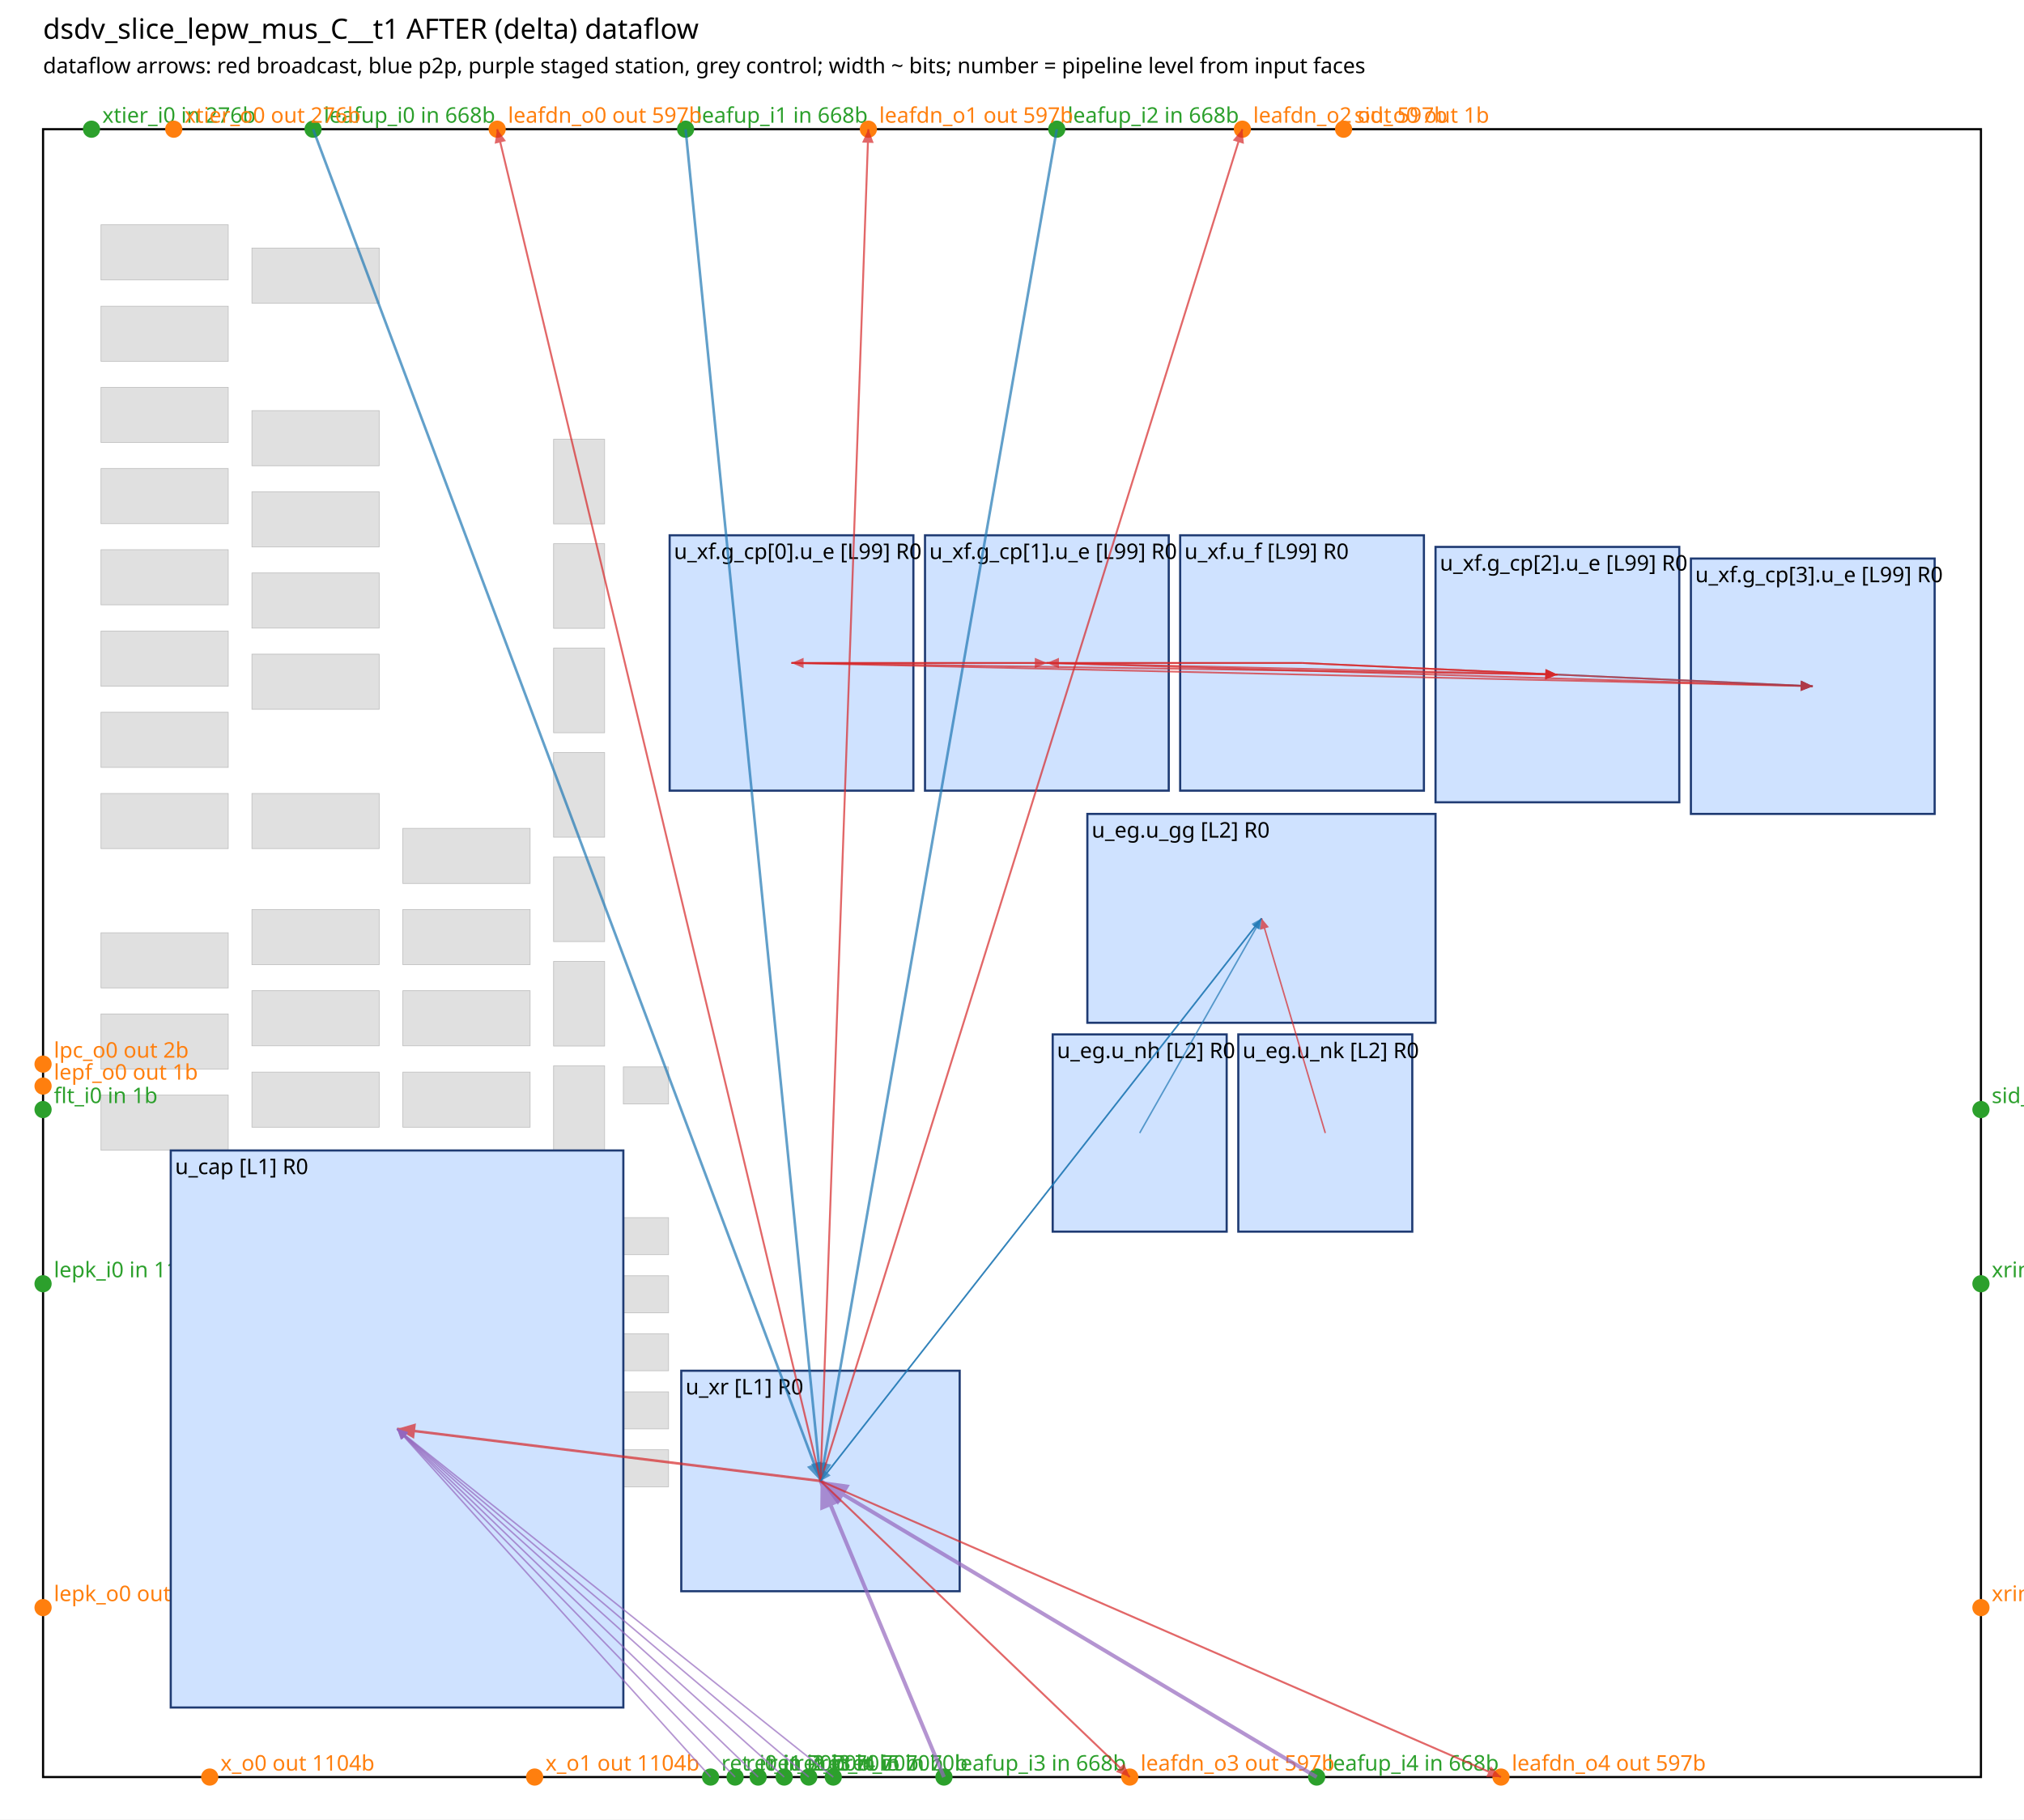
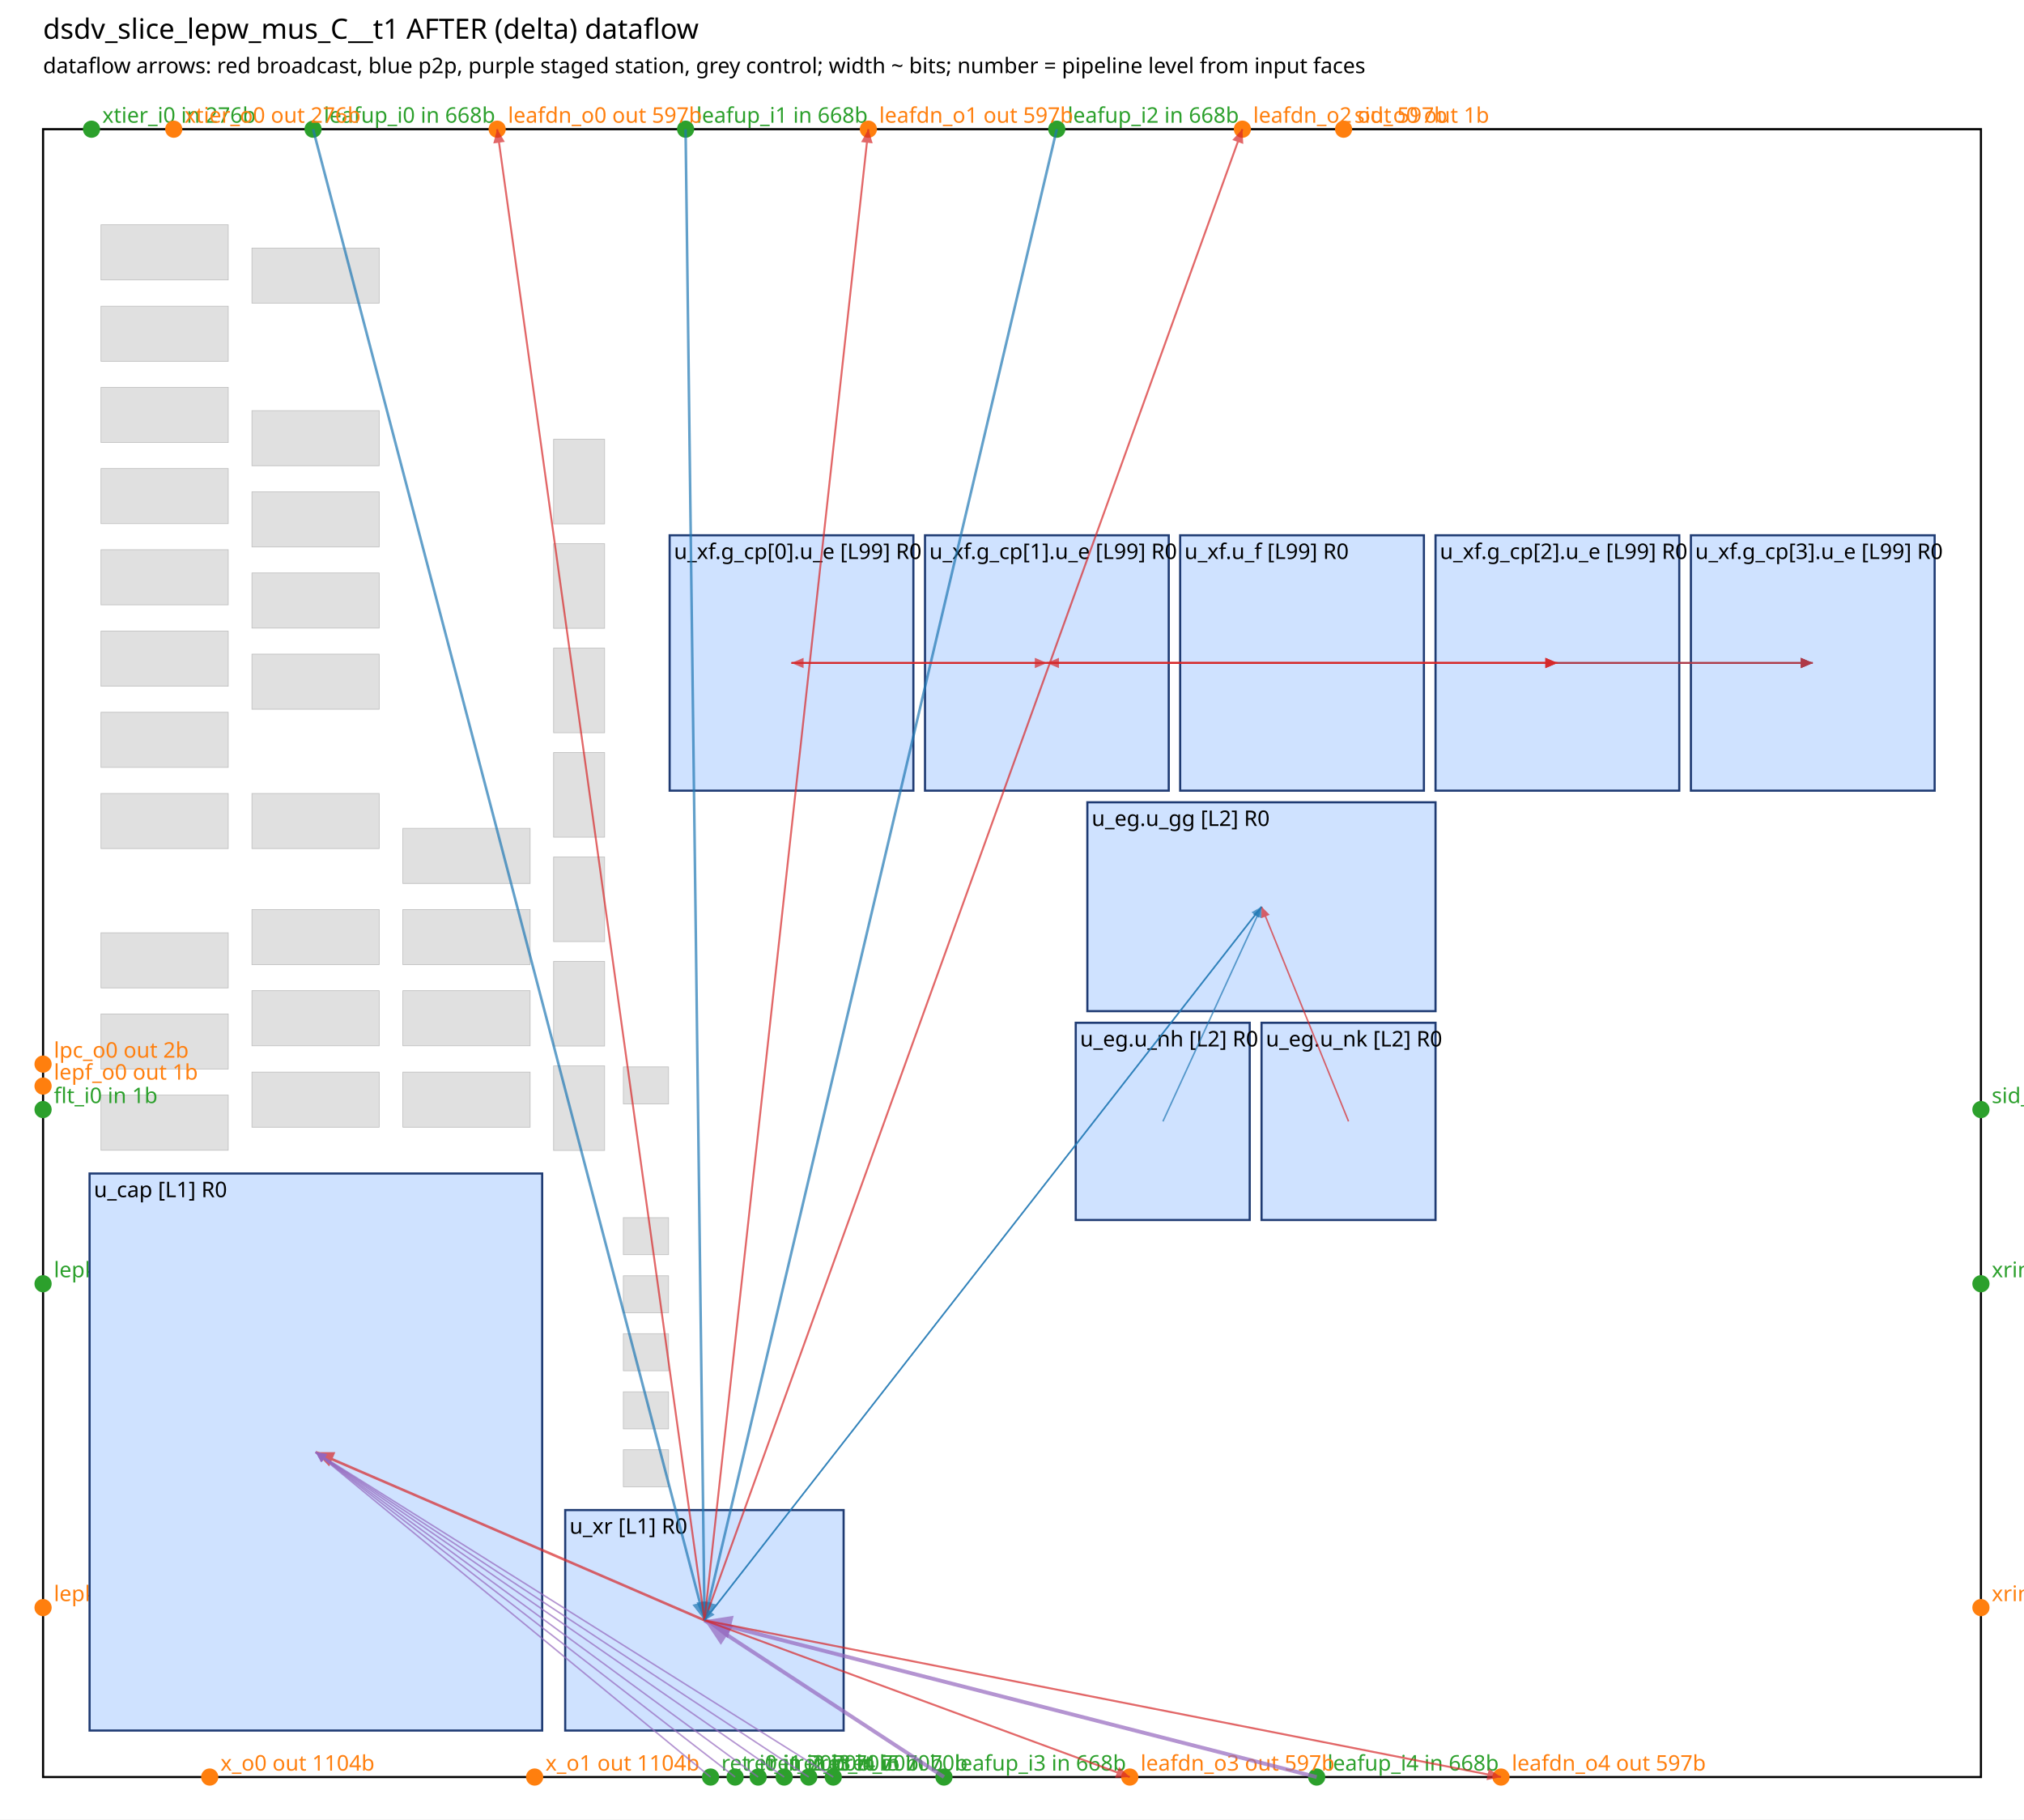
<svg xmlns="http://www.w3.org/2000/svg" width="940" height="845" font-family="sans-serif" font-size="10">
  <defs>
    <marker id="ar" markerWidth="8" markerHeight="8" refX="7" refY="3" orient="auto">
      <path d="M0,0 L7,3 L0,6 z" fill="context-stroke" />
    </marker>
  </defs>
  <rect width="100%" height="100%" fill="white" />
  <text x="20" y="18" font-size="13">dsdv_slice_lepw_mus_C__t1 AFTER (delta) dataflow</text>
  <text x="20" y="34">dataflow arrows: red broadcast, blue p2p, purple staged station, grey control; width ~ bits; number = pipeline level from input faces</text>
  <rect x="20.0" y="60.0" width="900.0" height="765.3" fill="none" stroke="black" />
  <rect x="46.9" y="508.6" width="59.1" height="25.6" fill="#e0e0e0" stroke="#bbb" stroke-width="0.3" />
  <rect x="46.9" y="470.9" width="59.1" height="25.6" fill="#e0e0e0" stroke="#bbb" stroke-width="0.3" />
  <rect x="46.9" y="433.2" width="59.1" height="25.6" fill="#e0e0e0" stroke="#bbb" stroke-width="0.3" />
  <rect x="46.9" y="368.5" width="59.1" height="25.6" fill="#e0e0e0" stroke="#bbb" stroke-width="0.3" />
  <rect x="46.9" y="330.8" width="59.1" height="25.6" fill="#e0e0e0" stroke="#bbb" stroke-width="0.3" />
  <rect x="46.9" y="293.1" width="59.1" height="25.6" fill="#e0e0e0" stroke="#bbb" stroke-width="0.3" />
  <rect x="46.9" y="255.3" width="59.1" height="25.6" fill="#e0e0e0" stroke="#bbb" stroke-width="0.3" />
  <rect x="46.9" y="217.6" width="59.1" height="25.6" fill="#e0e0e0" stroke="#bbb" stroke-width="0.3" />
  <rect x="46.9" y="179.9" width="59.1" height="25.6" fill="#e0e0e0" stroke="#bbb" stroke-width="0.3" />
  <rect x="46.9" y="142.2" width="59.1" height="25.6" fill="#e0e0e0" stroke="#bbb" stroke-width="0.3" />
  <rect x="46.9" y="104.4" width="59.1" height="25.6" fill="#e0e0e0" stroke="#bbb" stroke-width="0.3" />
  <rect x="117.0" y="497.9" width="59.1" height="25.6" fill="#e0e0e0" stroke="#bbb" stroke-width="0.3" />
  <rect x="117.0" y="460.1" width="59.1" height="25.6" fill="#e0e0e0" stroke="#bbb" stroke-width="0.3" />
  <rect x="117.0" y="422.4" width="59.1" height="25.6" fill="#e0e0e0" stroke="#bbb" stroke-width="0.3" />
  <rect x="117.0" y="368.5" width="59.1" height="25.6" fill="#e0e0e0" stroke="#bbb" stroke-width="0.3" />
  <rect x="117.0" y="303.8" width="59.1" height="25.6" fill="#e0e0e0" stroke="#bbb" stroke-width="0.3" />
  <rect x="117.0" y="266.1" width="59.1" height="25.6" fill="#e0e0e0" stroke="#bbb" stroke-width="0.3" />
  <rect x="117.0" y="228.4" width="59.1" height="25.6" fill="#e0e0e0" stroke="#bbb" stroke-width="0.3" />
  <rect x="117.0" y="190.7" width="59.1" height="25.6" fill="#e0e0e0" stroke="#bbb" stroke-width="0.3" />
  <rect x="117.0" y="115.2" width="59.1" height="25.6" fill="#e0e0e0" stroke="#bbb" stroke-width="0.3" />
  <rect x="187.1" y="497.9" width="59.1" height="25.6" fill="#e0e0e0" stroke="#bbb" stroke-width="0.3" />
  <rect x="187.1" y="460.1" width="59.1" height="25.6" fill="#e0e0e0" stroke="#bbb" stroke-width="0.3" />
  <rect x="187.1" y="422.4" width="59.1" height="25.6" fill="#e0e0e0" stroke="#bbb" stroke-width="0.3" />
  <rect x="187.1" y="384.7" width="59.1" height="25.6" fill="#e0e0e0" stroke="#bbb" stroke-width="0.3" />
  <rect x="257.1" y="495.0" width="23.7" height="39.3" fill="#e0e0e0" stroke="#bbb" stroke-width="0.3" />
  <rect x="257.1" y="446.5" width="23.7" height="39.3" fill="#e0e0e0" stroke="#bbb" stroke-width="0.3" />
  <rect x="257.1" y="398.0" width="23.7" height="39.3" fill="#e0e0e0" stroke="#bbb" stroke-width="0.3" />
  <rect x="257.1" y="349.5" width="23.7" height="39.3" fill="#e0e0e0" stroke="#bbb" stroke-width="0.3" />
  <rect x="257.1" y="301.0" width="23.7" height="39.3" fill="#e0e0e0" stroke="#bbb" stroke-width="0.3" />
  <rect x="257.1" y="252.5" width="23.7" height="39.3" fill="#e0e0e0" stroke="#bbb" stroke-width="0.3" />
  <rect x="257.1" y="204.0" width="23.7" height="39.3" fill="#e0e0e0" stroke="#bbb" stroke-width="0.3" />
  <rect x="289.5" y="673.3" width="21.0" height="17.2" fill="#e0e0e0" stroke="#bbb" stroke-width="0.3" />
  <rect x="289.5" y="646.4" width="21.0" height="17.2" fill="#e0e0e0" stroke="#bbb" stroke-width="0.3" />
  <rect x="289.5" y="619.4" width="21.0" height="17.2" fill="#e0e0e0" stroke="#bbb" stroke-width="0.3" />
  <rect x="289.5" y="592.5" width="21.0" height="17.2" fill="#e0e0e0" stroke="#bbb" stroke-width="0.3" />
  <rect x="289.5" y="565.5" width="21.0" height="17.2" fill="#e0e0e0" stroke="#bbb" stroke-width="0.3" />
  <rect x="289.5" y="495.5" width="21.0" height="17.2" fill="#e0e0e0" stroke="#bbb" stroke-width="0.3" />
  <circle cx="920.0" cy="596.2" r="4" fill="#2ca02c" />
  <text x="925.0" y="593.2" fill="#2ca02c">xring_i0 in 1104b</text>
  <circle cx="920.0" cy="515.3" r="4" fill="#2ca02c" />
  <text x="925.0" y="512.3" fill="#2ca02c">sid_i0 in 1b</text>
  <circle cx="42.5" cy="60.0" r="4" fill="#2ca02c" />
  <text x="47.5" y="57.0" fill="#2ca02c">xtier_i0 in 276b</text>
  <circle cx="145.4" cy="60.0" r="4" fill="#2ca02c" />
  <text x="150.4" y="57.0" fill="#2ca02c">leafup_i0 in 668b</text>
  <circle cx="318.4" cy="60.0" r="4" fill="#2ca02c" />
  <text x="323.4" y="57.0" fill="#2ca02c">leafup_i1 in 668b</text>
  <circle cx="490.8" cy="60.0" r="4" fill="#2ca02c" />
  <text x="495.8" y="57.0" fill="#2ca02c">leafup_i2 in 668b</text>
  <circle cx="330.0" cy="825.3" r="4" fill="#2ca02c" />
  <text x="335.0" y="822.3" fill="#2ca02c">ret_i0 in 70b</text>
  <circle cx="341.4" cy="825.3" r="4" fill="#2ca02c" />
  <text x="346.4" y="822.3" fill="#2ca02c">ret_i1 in 70b</text>
  <circle cx="352.1" cy="825.3" r="4" fill="#2ca02c" />
  <text x="357.1" y="822.3" fill="#2ca02c">ret_i2 in 70b</text>
  <circle cx="364.2" cy="825.3" r="4" fill="#2ca02c" />
  <text x="369.2" y="822.3" fill="#2ca02c">ret_i3 in 70b</text>
  <circle cx="375.6" cy="825.3" r="4" fill="#2ca02c" />
  <text x="380.6" y="822.3" fill="#2ca02c">ret_i4 in 70b</text>
  <circle cx="387.0" cy="825.3" r="4" fill="#2ca02c" />
  <text x="392.0" y="822.3" fill="#2ca02c">ret_i5 in 70b</text>
  <circle cx="438.4" cy="825.3" r="4" fill="#2ca02c" />
  <text x="443.4" y="822.3" fill="#2ca02c">leafup_i3 in 668b</text>
  <circle cx="611.5" cy="825.3" r="4" fill="#2ca02c" />
  <text x="616.5" y="822.3" fill="#2ca02c">leafup_i4 in 668b</text>
  <circle cx="20.0" cy="596.2" r="4" fill="#2ca02c" />
  <text x="25.0" y="593.2" fill="#2ca02c">lepk_i0 in 1104b</text>
  <circle cx="20.0" cy="515.3" r="4" fill="#2ca02c" />
  <text x="25.0" y="512.3" fill="#2ca02c">flt_i0 in 1b</text>
  <circle cx="920.0" cy="746.6" r="4" fill="#ff7f0e" />
  <text x="925.0" y="743.6" fill="#ff7f0e">xring_o0 out 1104b</text>
  <circle cx="80.7" cy="60.0" r="4" fill="#ff7f0e" />
  <text x="85.7" y="57.0" fill="#ff7f0e">xtier_o0 out 276b</text>
  <circle cx="230.9" cy="60.0" r="4" fill="#ff7f0e" />
  <text x="235.9" y="57.0" fill="#ff7f0e">leafdn_o0 out 597b</text>
  <circle cx="403.3" cy="60.0" r="4" fill="#ff7f0e" />
  <text x="408.3" y="57.0" fill="#ff7f0e">leafdn_o1 out 597b</text>
  <circle cx="577.0" cy="60.0" r="4" fill="#ff7f0e" />
  <text x="582.0" y="57.0" fill="#ff7f0e">leafdn_o2 out 597b</text>
  <circle cx="624.0" cy="60.0" r="4" fill="#ff7f0e" />
  <text x="629.0" y="57.0" fill="#ff7f0e">sid_o0 out 1b</text>
  <circle cx="97.4" cy="825.3" r="4" fill="#ff7f0e" />
  <text x="102.4" y="822.3" fill="#ff7f0e">x_o0 out 1104b</text>
  <circle cx="248.3" cy="825.3" r="4" fill="#ff7f0e" />
  <text x="253.3" y="822.3" fill="#ff7f0e">x_o1 out 1104b</text>
  <circle cx="524.7" cy="825.3" r="4" fill="#ff7f0e" />
  <text x="529.7" y="822.3" fill="#ff7f0e">leafdn_o3 out 597b</text>
  <circle cx="697.1" cy="825.3" r="4" fill="#ff7f0e" />
  <text x="702.1" y="822.3" fill="#ff7f0e">leafdn_o4 out 597b</text>
  <circle cx="20.0" cy="746.6" r="4" fill="#ff7f0e" />
  <text x="25.0" y="743.6" fill="#ff7f0e">lepk_o0 out 1104b</text>
  <circle cx="20.0" cy="504.4" r="4" fill="#ff7f0e" />
  <text x="25.0" y="501.4" fill="#ff7f0e">lepf_o0 out 1b</text>
  <circle cx="20.0" cy="494.2" r="4" fill="#ff7f0e" />
  <text x="25.0" y="491.2" fill="#ff7f0e">lpc_o0 out 2b</text>
-   <rect x="79.3" y="534.3" width="210.2" height="258.7" fill="#cfe2ff" stroke="#1f3b73" />
-   <text x="81.3" y="545.3">u_cap [L1] R0</text>
-   <rect x="316.4" y="636.6" width="129.3" height="102.4" fill="#cfe2ff" stroke="#1f3b73" />
-   <text x="318.4" y="647.6">u_xr [L1] R0</text>
-   <rect x="488.9" y="480.4" width="80.8" height="91.6" fill="#cfe2ff" stroke="#1f3b73" />
-   <text x="490.9" y="491.4">u_eg.u_nh [L2] R0</text>
-   <rect x="575.1" y="480.4" width="80.8" height="91.6" fill="#cfe2ff" stroke="#1f3b73" />
-   <text x="577.1" y="491.4">u_eg.u_nk [L2] R0</text>
-   <rect x="505.0" y="378.0" width="161.7" height="97.0" fill="#cfe2ff" stroke="#1f3b73" />
-   <text x="507.0" y="389.0">u_eg.u_gg [L2] R0</text>
+   <rect x="41.6" y="545.0" width="210.2" height="258.7" fill="#cfe2ff" stroke="#1f3b73" />
+   <text x="43.6" y="556.0">u_cap [L1] R0</text>
+   <rect x="262.5" y="701.3" width="129.3" height="102.4" fill="#cfe2ff" stroke="#1f3b73" />
+   <text x="264.5" y="712.3">u_xr [L1] R0</text>
+   <rect x="499.6" y="475.0" width="80.8" height="91.6" fill="#cfe2ff" stroke="#1f3b73" />
+   <text x="501.6" y="486.0">u_eg.u_nh [L2] R0</text>
+   <rect x="585.9" y="475.0" width="80.8" height="91.6" fill="#cfe2ff" stroke="#1f3b73" />
+   <text x="587.9" y="486.0">u_eg.u_nk [L2] R0</text>
+   <rect x="505.0" y="372.6" width="161.7" height="97.0" fill="#cfe2ff" stroke="#1f3b73" />
+   <text x="507.0" y="383.6">u_eg.u_gg [L2] R0</text>
  <rect x="311.0" y="248.6" width="113.2" height="118.6" fill="#cfe2ff" stroke="#1f3b73" />
  <text x="313.0" y="259.6">u_xf.g_cp[0].u_e [L99] R0</text>
  <rect x="429.6" y="248.6" width="113.2" height="118.6" fill="#cfe2ff" stroke="#1f3b73" />
  <text x="431.6" y="259.6">u_xf.g_cp[1].u_e [L99] R0</text>
  <rect x="548.1" y="248.6" width="113.2" height="118.6" fill="#cfe2ff" stroke="#1f3b73" />
  <text x="550.1" y="259.6">u_xf.u_f [L99] R0</text>
-   <rect x="666.7" y="254.0" width="113.2" height="118.6" fill="#cfe2ff" stroke="#1f3b73" />
-   <text x="668.7" y="265.0">u_xf.g_cp[2].u_e [L99] R0</text>
-   <rect x="785.3" y="259.4" width="113.2" height="118.6" fill="#cfe2ff" stroke="#1f3b73" />
-   <text x="787.3" y="270.4">u_xf.g_cp[3].u_e [L99] R0</text>
-   <line x1="438.4" y1="825.3" x2="381.1" y2="687.8" stroke="#9467bd" stroke-width="1.8" opacity="0.7" marker-end="url(#ar)" />
-   <line x1="611.5" y1="825.3" x2="381.1" y2="687.8" stroke="#9467bd" stroke-width="1.8" opacity="0.7" marker-end="url(#ar)" />
-   <line x1="145.4" y1="60.0" x2="381.1" y2="687.8" stroke="#1f77b4" stroke-width="1.2" opacity="0.7" marker-end="url(#ar)" />
-   <line x1="318.4" y1="60.0" x2="381.1" y2="687.8" stroke="#1f77b4" stroke-width="1.2" opacity="0.7" marker-end="url(#ar)" />
-   <line x1="490.8" y1="60.0" x2="381.1" y2="687.8" stroke="#1f77b4" stroke-width="1.2" opacity="0.7" marker-end="url(#ar)" />
-   <line x1="381.1" y1="687.8" x2="184.4" y2="663.6" stroke="#d62728" stroke-width="1.2" opacity="0.7" marker-end="url(#ar)" />
-   <line x1="381.1" y1="687.8" x2="230.9" y2="60.0" stroke="#d62728" stroke-width="0.9" opacity="0.7" marker-end="url(#ar)" />
-   <line x1="381.1" y1="687.8" x2="403.3" y2="60.0" stroke="#d62728" stroke-width="0.9" opacity="0.7" marker-end="url(#ar)" />
-   <line x1="381.1" y1="687.8" x2="577.0" y2="60.0" stroke="#d62728" stroke-width="0.9" opacity="0.7" marker-end="url(#ar)" />
-   <line x1="381.1" y1="687.8" x2="524.7" y2="825.3" stroke="#d62728" stroke-width="0.9" opacity="0.7" marker-end="url(#ar)" />
-   <line x1="381.1" y1="687.8" x2="697.1" y2="825.3" stroke="#d62728" stroke-width="0.9" opacity="0.7" marker-end="url(#ar)" />
-   <line x1="367.6" y1="307.9" x2="841.9" y2="318.7" stroke="#d62728" stroke-width="0.8" opacity="0.7" marker-end="url(#ar)" />
-   <line x1="486.2" y1="307.9" x2="841.9" y2="318.7" stroke="#d62728" stroke-width="0.8" opacity="0.7" marker-end="url(#ar)" />
-   <line x1="723.3" y1="313.3" x2="841.9" y2="318.7" stroke="#1f77b4" stroke-width="0.8" opacity="0.7" marker-end="url(#ar)" />
-   <line x1="367.6" y1="307.9" x2="723.3" y2="313.3" stroke="#d62728" stroke-width="0.8" opacity="0.7" marker-end="url(#ar)" />
-   <line x1="486.2" y1="307.9" x2="723.3" y2="313.3" stroke="#d62728" stroke-width="0.8" opacity="0.7" marker-end="url(#ar)" />
+   <rect x="666.7" y="248.6" width="113.2" height="118.6" fill="#cfe2ff" stroke="#1f3b73" />
+   <text x="668.7" y="259.6">u_xf.g_cp[2].u_e [L99] R0</text>
+   <rect x="785.3" y="248.6" width="113.2" height="118.6" fill="#cfe2ff" stroke="#1f3b73" />
+   <text x="787.3" y="259.6">u_xf.g_cp[3].u_e [L99] R0</text>
+   <line x1="438.4" y1="825.3" x2="327.2" y2="752.5" stroke="#9467bd" stroke-width="1.8" opacity="0.7" marker-end="url(#ar)" />
+   <line x1="611.5" y1="825.3" x2="327.2" y2="752.5" stroke="#9467bd" stroke-width="1.8" opacity="0.7" marker-end="url(#ar)" />
+   <line x1="145.4" y1="60.0" x2="327.2" y2="752.5" stroke="#1f77b4" stroke-width="1.2" opacity="0.7" marker-end="url(#ar)" />
+   <line x1="318.4" y1="60.0" x2="327.2" y2="752.5" stroke="#1f77b4" stroke-width="1.2" opacity="0.7" marker-end="url(#ar)" />
+   <line x1="490.8" y1="60.0" x2="327.2" y2="752.5" stroke="#1f77b4" stroke-width="1.2" opacity="0.7" marker-end="url(#ar)" />
+   <line x1="327.2" y1="752.5" x2="146.6" y2="674.4" stroke="#d62728" stroke-width="1.2" opacity="0.7" marker-end="url(#ar)" />
+   <line x1="327.2" y1="752.5" x2="230.9" y2="60.0" stroke="#d62728" stroke-width="0.9" opacity="0.7" marker-end="url(#ar)" />
+   <line x1="327.2" y1="752.5" x2="403.3" y2="60.0" stroke="#d62728" stroke-width="0.9" opacity="0.7" marker-end="url(#ar)" />
+   <line x1="327.2" y1="752.5" x2="577.0" y2="60.0" stroke="#d62728" stroke-width="0.9" opacity="0.7" marker-end="url(#ar)" />
+   <line x1="327.2" y1="752.5" x2="524.7" y2="825.3" stroke="#d62728" stroke-width="0.9" opacity="0.7" marker-end="url(#ar)" />
+   <line x1="327.2" y1="752.5" x2="697.1" y2="825.3" stroke="#d62728" stroke-width="0.9" opacity="0.7" marker-end="url(#ar)" />
+   <line x1="367.6" y1="307.9" x2="841.9" y2="307.9" stroke="#d62728" stroke-width="0.8" opacity="0.7" marker-end="url(#ar)" />
+   <line x1="486.2" y1="307.9" x2="841.9" y2="307.9" stroke="#d62728" stroke-width="0.8" opacity="0.7" marker-end="url(#ar)" />
+   <line x1="723.3" y1="307.9" x2="841.9" y2="307.9" stroke="#1f77b4" stroke-width="0.8" opacity="0.7" marker-end="url(#ar)" />
+   <line x1="367.6" y1="307.9" x2="723.3" y2="307.9" stroke="#d62728" stroke-width="0.8" opacity="0.7" marker-end="url(#ar)" />
+   <line x1="486.2" y1="307.9" x2="723.3" y2="307.9" stroke="#d62728" stroke-width="0.8" opacity="0.7" marker-end="url(#ar)" />
  <line x1="367.6" y1="307.9" x2="486.2" y2="307.9" stroke="#d62728" stroke-width="0.8" opacity="0.7" marker-end="url(#ar)" />
-   <line x1="604.7" y1="307.9" x2="841.9" y2="318.7" stroke="#d62728" stroke-width="0.8" opacity="0.7" marker-end="url(#ar)" />
-   <line x1="604.7" y1="307.9" x2="723.3" y2="313.3" stroke="#d62728" stroke-width="0.8" opacity="0.7" marker-end="url(#ar)" />
+   <line x1="604.7" y1="307.9" x2="841.9" y2="307.9" stroke="#d62728" stroke-width="0.8" opacity="0.7" marker-end="url(#ar)" />
+   <line x1="604.7" y1="307.9" x2="723.3" y2="307.9" stroke="#d62728" stroke-width="0.8" opacity="0.7" marker-end="url(#ar)" />
  <line x1="604.7" y1="307.9" x2="486.2" y2="307.9" stroke="#d62728" stroke-width="0.8" opacity="0.7" marker-end="url(#ar)" />
  <line x1="604.7" y1="307.9" x2="367.6" y2="307.9" stroke="#d62728" stroke-width="0.8" opacity="0.7" marker-end="url(#ar)" />
-   <line x1="330.0" y1="825.3" x2="184.4" y2="663.6" stroke="#9467bd" stroke-width="0.7" opacity="0.7" marker-end="url(#ar)" />
-   <line x1="341.4" y1="825.3" x2="184.4" y2="663.6" stroke="#9467bd" stroke-width="0.7" opacity="0.7" marker-end="url(#ar)" />
-   <line x1="352.1" y1="825.3" x2="184.4" y2="663.6" stroke="#9467bd" stroke-width="0.7" opacity="0.7" marker-end="url(#ar)" />
-   <line x1="364.2" y1="825.3" x2="184.4" y2="663.6" stroke="#9467bd" stroke-width="0.7" opacity="0.7" marker-end="url(#ar)" />
-   <line x1="375.6" y1="825.3" x2="184.4" y2="663.6" stroke="#9467bd" stroke-width="0.7" opacity="0.7" marker-end="url(#ar)" />
-   <line x1="387.0" y1="825.3" x2="184.4" y2="663.6" stroke="#9467bd" stroke-width="0.7" opacity="0.7" marker-end="url(#ar)" />
-   <line x1="585.9" y1="426.5" x2="381.1" y2="687.8" stroke="#1f77b4" stroke-width="0.7" opacity="0.7" marker-end="url(#ar)" />
-   <line x1="529.3" y1="526.2" x2="585.9" y2="426.5" stroke="#1f77b4" stroke-width="0.7" opacity="0.7" marker-end="url(#ar)" />
-   <line x1="615.5" y1="526.2" x2="585.9" y2="426.5" stroke="#d62728" stroke-width="0.7" opacity="0.7" marker-end="url(#ar)" />
-   <line x1="381.1" y1="687.8" x2="585.9" y2="426.5" stroke="#1f77b4" stroke-width="0.7" opacity="0.7" marker-end="url(#ar)" />
+   <line x1="330.0" y1="825.3" x2="146.6" y2="674.4" stroke="#9467bd" stroke-width="0.7" opacity="0.7" marker-end="url(#ar)" />
+   <line x1="341.4" y1="825.3" x2="146.6" y2="674.4" stroke="#9467bd" stroke-width="0.7" opacity="0.7" marker-end="url(#ar)" />
+   <line x1="352.1" y1="825.3" x2="146.6" y2="674.4" stroke="#9467bd" stroke-width="0.7" opacity="0.7" marker-end="url(#ar)" />
+   <line x1="364.2" y1="825.3" x2="146.6" y2="674.4" stroke="#9467bd" stroke-width="0.7" opacity="0.7" marker-end="url(#ar)" />
+   <line x1="375.6" y1="825.3" x2="146.6" y2="674.4" stroke="#9467bd" stroke-width="0.7" opacity="0.7" marker-end="url(#ar)" />
+   <line x1="387.0" y1="825.3" x2="146.6" y2="674.4" stroke="#9467bd" stroke-width="0.7" opacity="0.7" marker-end="url(#ar)" />
+   <line x1="585.9" y1="421.1" x2="327.2" y2="752.5" stroke="#1f77b4" stroke-width="0.7" opacity="0.7" marker-end="url(#ar)" />
+   <line x1="540.1" y1="520.8" x2="585.9" y2="421.1" stroke="#1f77b4" stroke-width="0.7" opacity="0.7" marker-end="url(#ar)" />
+   <line x1="626.3" y1="520.8" x2="585.9" y2="421.1" stroke="#d62728" stroke-width="0.7" opacity="0.7" marker-end="url(#ar)" />
+   <line x1="327.2" y1="752.5" x2="585.9" y2="421.1" stroke="#1f77b4" stroke-width="0.7" opacity="0.7" marker-end="url(#ar)" />
</svg>
